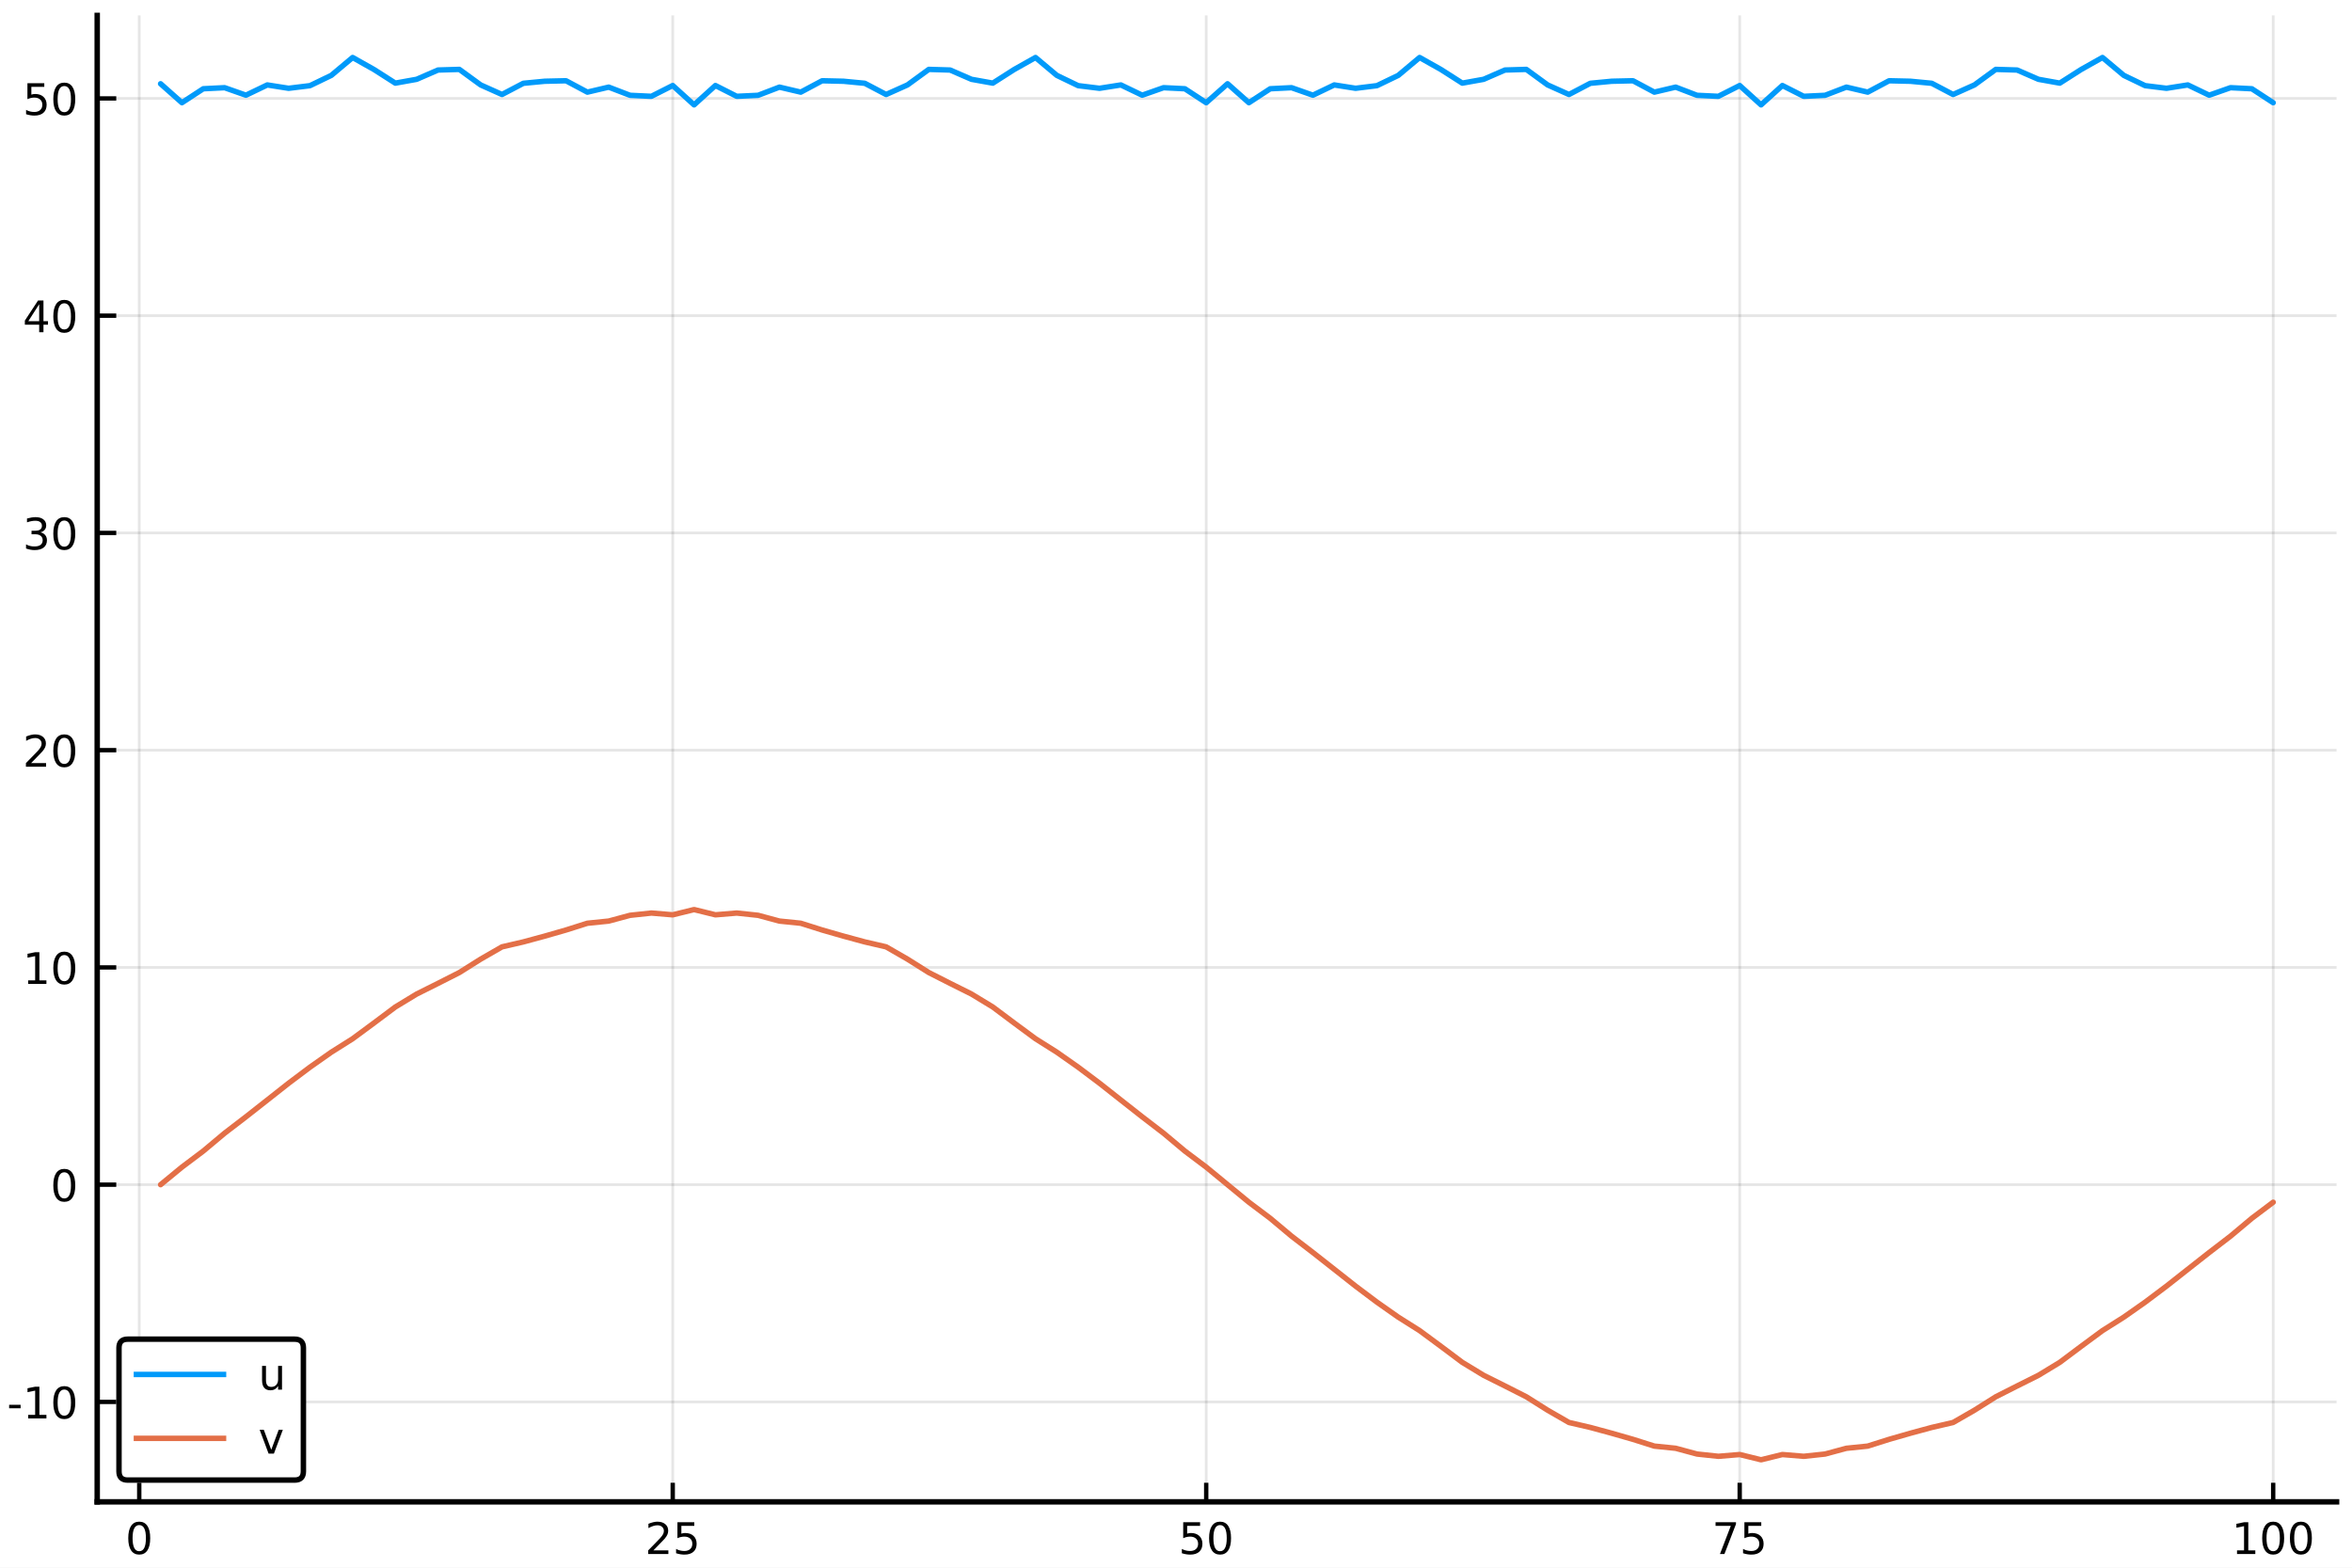
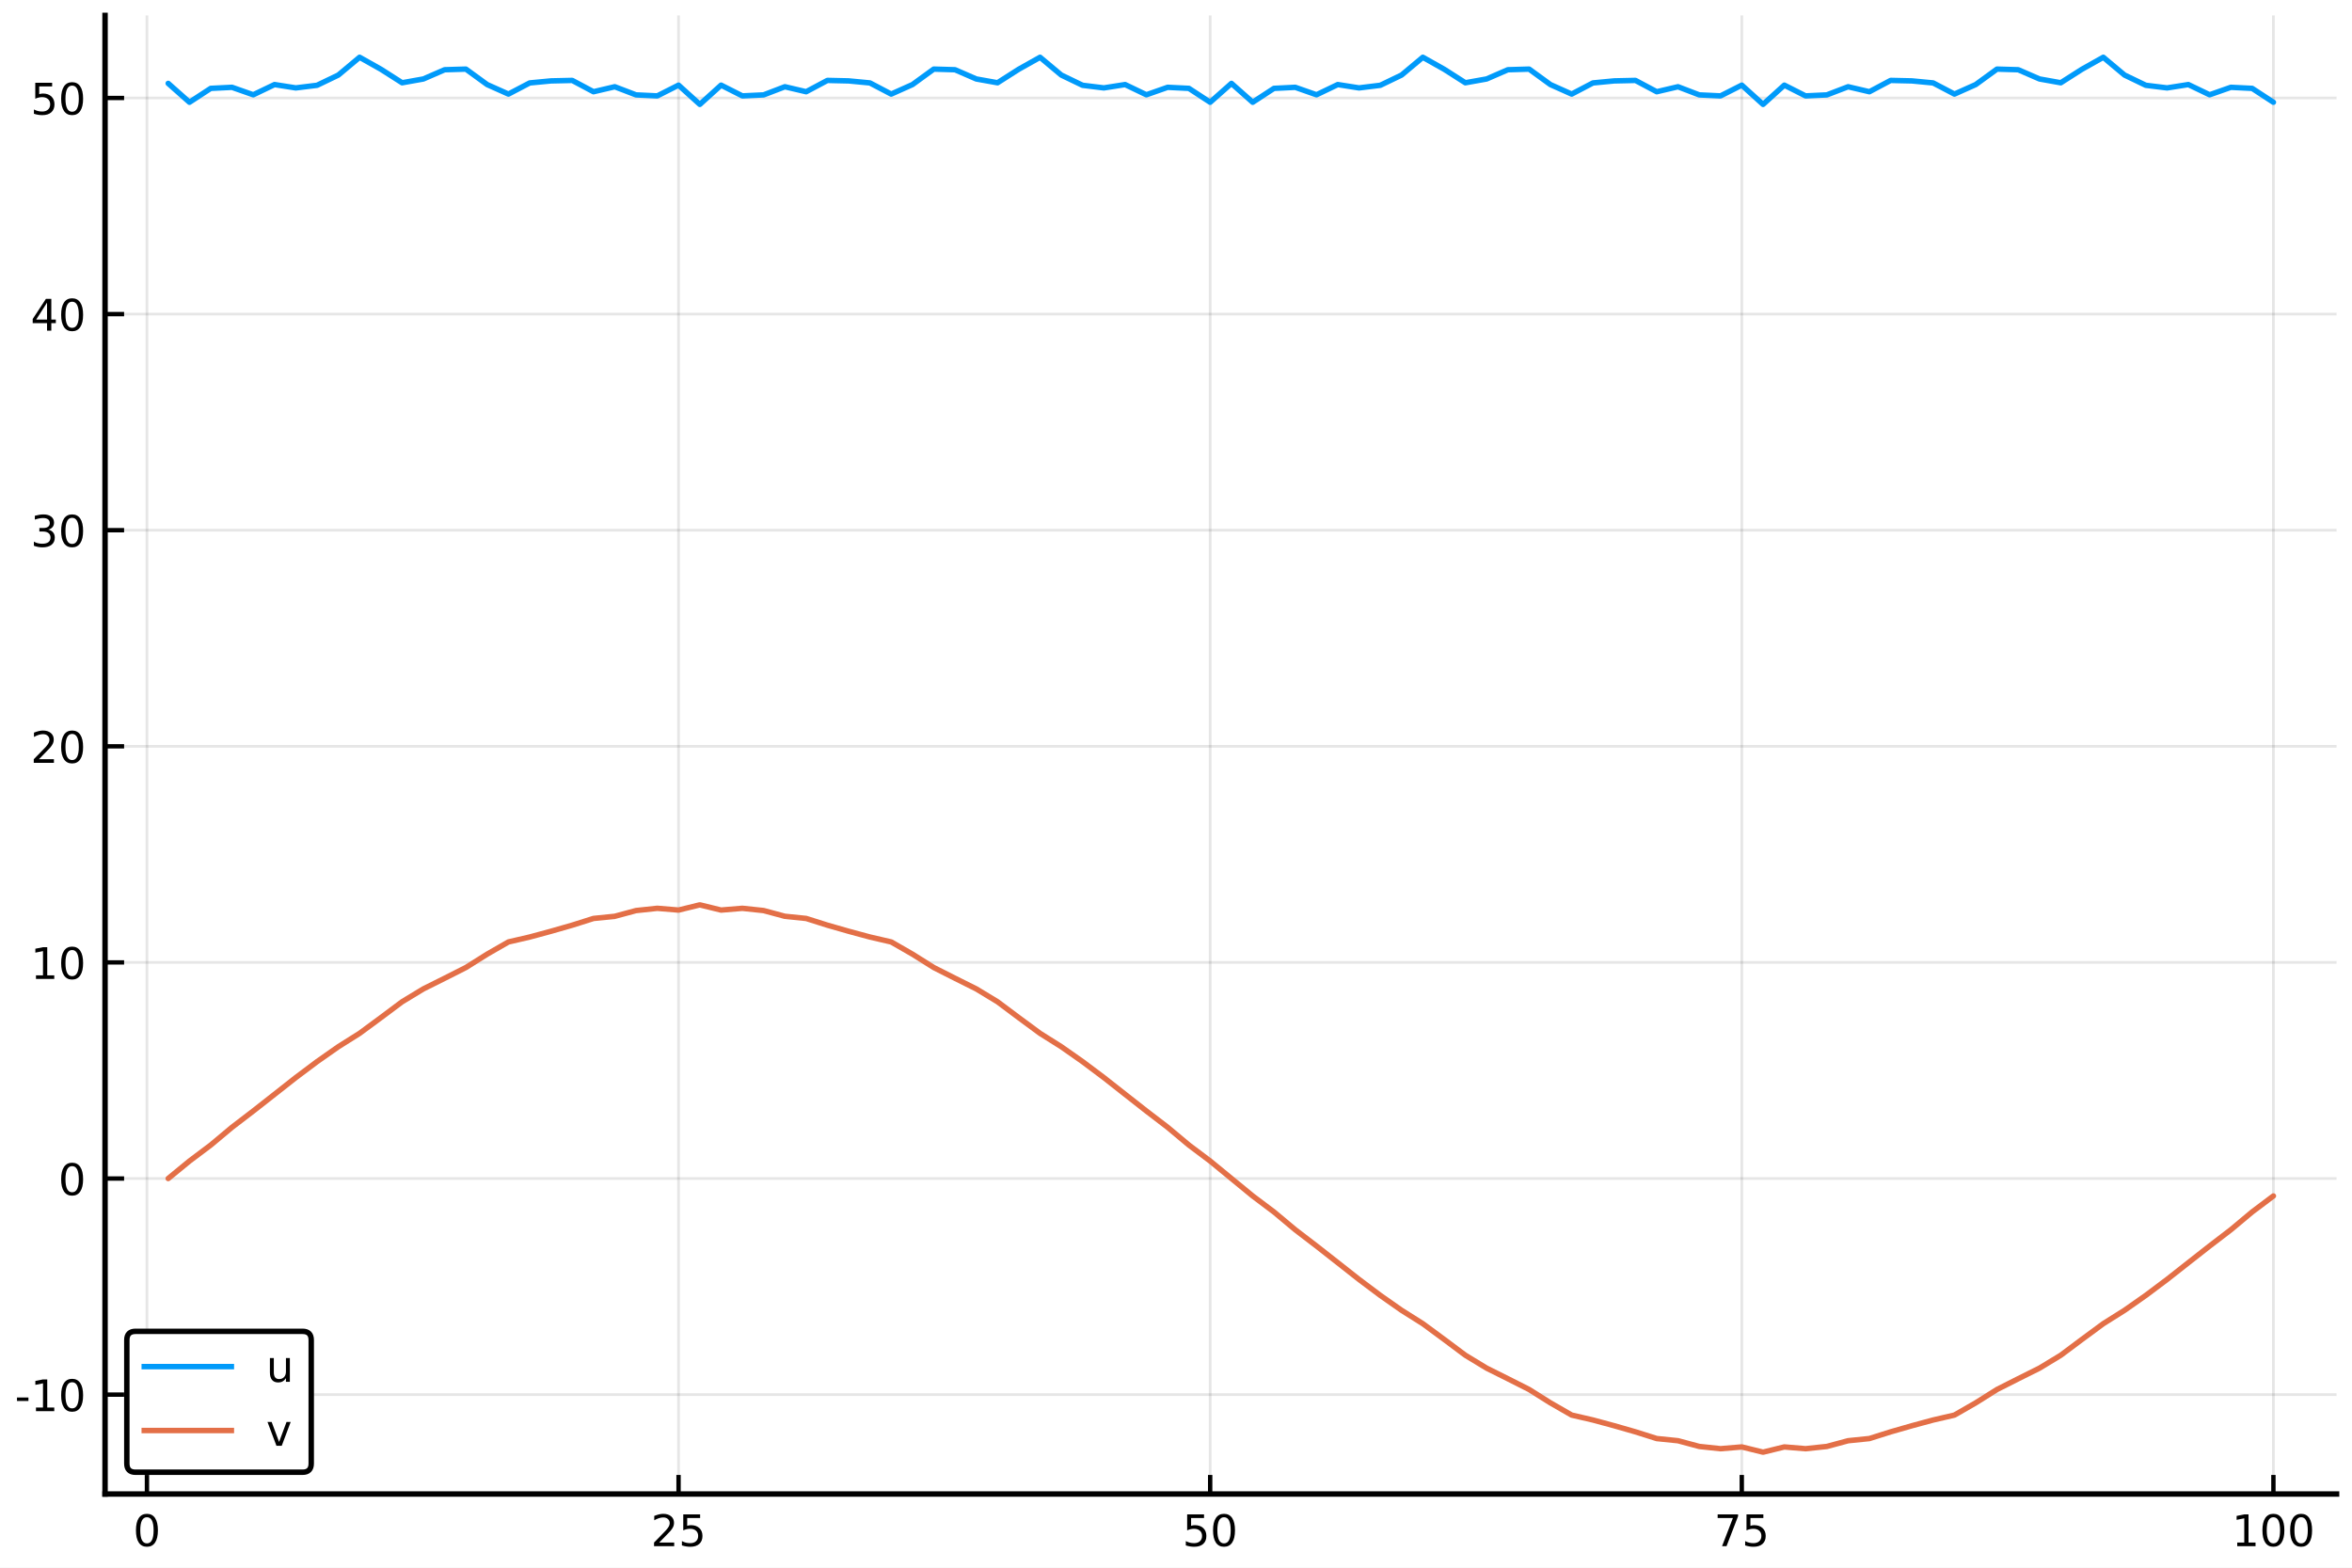
<svg xmlns="http://www.w3.org/2000/svg" xmlns:xlink="http://www.w3.org/1999/xlink" height="288pt" version="1.1" viewBox="0 0 432 288" width="432pt">
  <defs>
    <style type="text/css">
- *{stroke-linecap:butt;stroke-linejoin:round;}
+ *{stroke-linecap:butt;stroke-linejoin:round;white-space:pre;}
  </style>
  </defs>
  <g id="figure_1">
    <g id="patch_1">
      <path d="M 0 288  L 432 288  L 432 0  L 0 0  z " style="fill:#ffffff;" />
    </g>
    <g id="axes_1">
      <g id="patch_2">
-         <path d="M 17.855 275.905  L 429.165 275.905  L 429.165 2.835  L 17.855 2.835  z " style="fill:#ffffff;" />
+         <path d="M 19.295 274.465  L 429.165 274.465  L 429.165 2.835  L 19.295 2.835  z " style="fill:#ffffff;" />
      </g>
      <g id="matplotlib.axis_1">
        <g id="xtick_1">
          <g id="line2d_1">
-             <path clip-path="url(#pb5339dac7e)" d="M 25.576 275.905  L 25.576 2.835  " style="fill:none;stroke:#000000;stroke-linecap:square;stroke-opacity:0.1;stroke-width:0.5;" />
+             <path clip-path="url(#pc78a25fdab)" d="M 26.989 274.465  L 26.989 2.835  " style="fill:none;stroke:#000000;stroke-linecap:square;stroke-opacity:0.1;stroke-width:0.5;" />
          </g>
          <g id="line2d_2">
            <defs>
-               <path d="M 0 0  L 0 -3.5  " id="mf15d825ea6" style="stroke:#000000;stroke-width:0.8;" />
-             </defs>
-             <g>
-               <use style="stroke:#000000;stroke-width:0.8;" x="25.576" xlink:href="#mf15d825ea6" y="275.905" />
+               <path d="M 0 0  L 0 -3.5  " id="ma0c7542077" style="stroke:#000000;stroke-width:0.8;" />
+             </defs>
+             <g>
+               <use style="stroke:#000000;stroke-width:0.8;" x="26.989" xlink:href="#ma0c7542077" y="274.465" />
            </g>
          </g>
          <g id="text_1">
            <defs>
              <path d="M 31.781 66.406  Q 24.172 66.406 20.328 58.906  Q 16.5 51.422 16.5 36.375  Q 16.5 21.391 20.328 13.891  Q 24.172 6.391 31.781 6.391  Q 39.453 6.391 43.281 13.891  Q 47.125 21.391 47.125 36.375  Q 47.125 51.422 43.281 58.906  Q 39.453 66.406 31.781 66.406  z M 31.781 74.219  Q 44.047 74.219 50.516 64.516  Q 56.984 54.828 56.984 36.375  Q 56.984 17.969 50.516 8.266  Q 44.047 -1.422 31.781 -1.422  Q 19.531 -1.422 13.062 8.266  Q 6.594 17.969 6.594 36.375  Q 6.594 54.828 13.062 64.516  Q 19.531 74.219 31.781 74.219  z " id="DejaVuSans-48" />
            </defs>
-             <g transform="translate(23.03103 285.4841)scale(0.08 -0.08)">
+             <g transform="translate(24.444 284.0441)scale(0.08 -0.08)">
              <use xlink:href="#DejaVuSans-48" />
            </g>
          </g>
        </g>
        <g id="xtick_2">
          <g id="line2d_3">
-             <path clip-path="url(#pb5339dac7e)" d="M 123.563 275.905  L 123.563 2.835  " style="fill:none;stroke:#000000;stroke-linecap:square;stroke-opacity:0.1;stroke-width:0.5;" />
+             <path clip-path="url(#pc78a25fdab)" d="M 124.633 274.465  L 124.633 2.835  " style="fill:none;stroke:#000000;stroke-linecap:square;stroke-opacity:0.1;stroke-width:0.5;" />
          </g>
          <g id="line2d_4">
            <g>
-               <use style="stroke:#000000;stroke-width:0.8;" x="123.563" xlink:href="#mf15d825ea6" y="275.905" />
+               <use style="stroke:#000000;stroke-width:0.8;" x="124.633" xlink:href="#ma0c7542077" y="274.465" />
            </g>
          </g>
          <g id="text_2">
            <defs>
              <path d="M 19.188 8.297  L 53.609 8.297  L 53.609 0  L 7.328 0  L 7.328 8.297  Q 12.938 14.109 22.625 23.891  Q 32.328 33.688 34.812 36.531  Q 39.547 41.844 41.422 45.531  Q 43.312 49.219 43.312 52.781  Q 43.312 58.594 39.234 62.25  Q 35.156 65.922 28.609 65.922  Q 23.969 65.922 18.812 64.312  Q 13.672 62.703 7.812 59.422  L 7.812 69.391  Q 13.766 71.781 18.938 73  Q 24.125 74.219 28.422 74.219  Q 39.75 74.219 46.484 68.547  Q 53.219 62.891 53.219 53.422  Q 53.219 48.922 51.531 44.891  Q 49.859 40.875 45.406 35.406  Q 44.188 33.984 37.641 27.219  Q 31.109 20.453 19.188 8.297  z " id="DejaVuSans-50" />
              <path d="M 10.797 72.906  L 49.516 72.906  L 49.516 64.594  L 19.828 64.594  L 19.828 46.734  Q 21.969 47.469 24.109 47.828  Q 26.266 48.188 28.422 48.188  Q 40.625 48.188 47.75 41.5  Q 54.891 34.812 54.891 23.391  Q 54.891 11.625 47.562 5.094  Q 40.234 -1.422 26.906 -1.422  Q 22.312 -1.422 17.547 -0.641  Q 12.797 0.141 7.719 1.703  L 7.719 11.625  Q 12.109 9.234 16.797 8.062  Q 21.484 6.891 26.703 6.891  Q 35.156 6.891 40.078 11.328  Q 45.016 15.766 45.016 23.391  Q 45.016 31 40.078 35.438  Q 35.156 39.891 26.703 39.891  Q 22.75 39.891 18.812 39.016  Q 14.891 38.141 10.797 36.281  z " id="DejaVuSans-53" />
            </defs>
-             <g transform="translate(118.4731 285.4841)scale(0.08 -0.08)">
+             <g transform="translate(119.5431 284.0441)scale(0.08 -0.08)">
              <use xlink:href="#DejaVuSans-50" />
              <use x="63.623" xlink:href="#DejaVuSans-53" />
            </g>
          </g>
        </g>
        <g id="xtick_3">
          <g id="line2d_5">
-             <path clip-path="url(#pb5339dac7e)" d="M 221.55 275.905  L 221.55 2.835  " style="fill:none;stroke:#000000;stroke-linecap:square;stroke-opacity:0.1;stroke-width:0.5;" />
+             <path clip-path="url(#pc78a25fdab)" d="M 222.277 274.465  L 222.277 2.835  " style="fill:none;stroke:#000000;stroke-linecap:square;stroke-opacity:0.1;stroke-width:0.5;" />
          </g>
          <g id="line2d_6">
            <g>
-               <use style="stroke:#000000;stroke-width:0.8;" x="221.55" xlink:href="#mf15d825ea6" y="275.905" />
+               <use style="stroke:#000000;stroke-width:0.8;" x="222.277" xlink:href="#ma0c7542077" y="274.465" />
            </g>
          </g>
          <g id="text_3">
-             <g transform="translate(216.4603 285.4841)scale(0.08 -0.08)">
+             <g transform="translate(217.1871 284.0441)scale(0.08 -0.08)">
              <use xlink:href="#DejaVuSans-53" />
              <use x="63.623" xlink:href="#DejaVuSans-48" />
            </g>
          </g>
        </g>
        <g id="xtick_4">
          <g id="line2d_7">
-             <path clip-path="url(#pb5339dac7e)" d="M 319.537 275.905  L 319.537 2.835  " style="fill:none;stroke:#000000;stroke-linecap:square;stroke-opacity:0.1;stroke-width:0.5;" />
+             <path clip-path="url(#pc78a25fdab)" d="M 319.921 274.465  L 319.921 2.835  " style="fill:none;stroke:#000000;stroke-linecap:square;stroke-opacity:0.1;stroke-width:0.5;" />
          </g>
          <g id="line2d_8">
            <g>
-               <use style="stroke:#000000;stroke-width:0.8;" x="319.537" xlink:href="#mf15d825ea6" y="275.905" />
+               <use style="stroke:#000000;stroke-width:0.8;" x="319.921" xlink:href="#ma0c7542077" y="274.465" />
            </g>
          </g>
          <g id="text_4">
            <defs>
              <path d="M 8.203 72.906  L 55.078 72.906  L 55.078 68.703  L 28.609 0  L 18.312 0  L 43.219 64.594  L 8.203 64.594  z " id="DejaVuSans-55" />
            </defs>
-             <g transform="translate(314.4474 285.4841)scale(0.08 -0.08)">
+             <g transform="translate(314.8312 284.0441)scale(0.08 -0.08)">
              <use xlink:href="#DejaVuSans-55" />
              <use x="63.623" xlink:href="#DejaVuSans-53" />
            </g>
          </g>
        </g>
        <g id="xtick_5">
          <g id="line2d_9">
-             <path clip-path="url(#pb5339dac7e)" d="M 417.524 275.905  L 417.524 2.835  " style="fill:none;stroke:#000000;stroke-linecap:square;stroke-opacity:0.1;stroke-width:0.5;" />
+             <path clip-path="url(#pc78a25fdab)" d="M 417.565 274.465  L 417.565 2.835  " style="fill:none;stroke:#000000;stroke-linecap:square;stroke-opacity:0.1;stroke-width:0.5;" />
          </g>
          <g id="line2d_10">
            <g>
-               <use style="stroke:#000000;stroke-width:0.8;" x="417.524" xlink:href="#mf15d825ea6" y="275.905" />
+               <use style="stroke:#000000;stroke-width:0.8;" x="417.565" xlink:href="#ma0c7542077" y="274.465" />
            </g>
          </g>
          <g id="text_5">
            <defs>
              <path d="M 12.406 8.297  L 28.516 8.297  L 28.516 63.922  L 10.984 60.406  L 10.984 69.391  L 28.422 72.906  L 38.281 72.906  L 38.281 8.297  L 54.391 8.297  L 54.391 0  L 12.406 0  z " id="DejaVuSans-49" />
            </defs>
-             <g transform="translate(409.8895 285.4841)scale(0.08 -0.08)">
+             <g transform="translate(409.9302 284.0441)scale(0.08 -0.08)">
              <use xlink:href="#DejaVuSans-49" />
              <use x="63.623" xlink:href="#DejaVuSans-48" />
              <use x="127.246" xlink:href="#DejaVuSans-48" />
            </g>
          </g>
        </g>
      </g>
      <g id="matplotlib.axis_2">
        <g id="ytick_1">
          <g id="line2d_11">
-             <path clip-path="url(#pb5339dac7e)" d="M 17.855 257.548  L 429.165 257.548  " style="fill:none;stroke:#000000;stroke-linecap:square;stroke-opacity:0.1;stroke-width:0.5;" />
+             <path clip-path="url(#pc78a25fdab)" d="M 19.295 256.205  L 429.165 256.205  " style="fill:none;stroke:#000000;stroke-linecap:square;stroke-opacity:0.1;stroke-width:0.5;" />
          </g>
          <g id="line2d_12">
            <defs>
-               <path d="M 0 0  L 3.5 0  " id="m5bf6179221" style="stroke:#000000;stroke-width:0.8;" />
-             </defs>
-             <g>
-               <use style="stroke:#000000;stroke-width:0.8;" x="17.855" xlink:href="#m5bf6179221" y="257.548" />
+               <path d="M 0 0  L 3.5 0  " id="m91602a5263" style="stroke:#000000;stroke-width:0.8;" />
+             </defs>
+             <g>
+               <use style="stroke:#000000;stroke-width:0.8;" x="19.295" xlink:href="#m91602a5263" y="256.205" />
            </g>
          </g>
          <g id="text_6">
            <defs>
              <path d="M 4.891 31.391  L 31.203 31.391  L 31.203 23.391  L 4.891 23.391  z " id="DejaVuSans-45" />
            </defs>
-             <g transform="translate(1.288396 260.5876)scale(0.08 -0.08)">
+             <g transform="translate(2.728396 259.2444)scale(0.08 -0.08)">
              <use xlink:href="#DejaVuSans-45" />
              <use x="36.084" xlink:href="#DejaVuSans-49" />
              <use x="99.707" xlink:href="#DejaVuSans-48" />
            </g>
          </g>
        </g>
        <g id="ytick_2">
          <g id="line2d_13">
-             <path clip-path="url(#pb5339dac7e)" d="M 17.855 217.637  L 429.165 217.637  " style="fill:none;stroke:#000000;stroke-linecap:square;stroke-opacity:0.1;stroke-width:0.5;" />
+             <path clip-path="url(#pc78a25fdab)" d="M 19.295 216.504  L 429.165 216.504  " style="fill:none;stroke:#000000;stroke-linecap:square;stroke-opacity:0.1;stroke-width:0.5;" />
          </g>
          <g id="line2d_14">
            <g>
-               <use style="stroke:#000000;stroke-width:0.8;" x="17.855" xlink:href="#m5bf6179221" y="217.637" />
+               <use style="stroke:#000000;stroke-width:0.8;" x="19.295" xlink:href="#m91602a5263" y="216.504" />
            </g>
          </g>
          <g id="text_7">
-             <g transform="translate(9.264646 220.6763)scale(0.08 -0.08)">
+             <g transform="translate(10.70465 219.5435)scale(0.08 -0.08)">
              <use xlink:href="#DejaVuSans-48" />
            </g>
          </g>
        </g>
        <g id="ytick_3">
          <g id="line2d_15">
-             <path clip-path="url(#pb5339dac7e)" d="M 17.855 177.726  L 429.165 177.726  " style="fill:none;stroke:#000000;stroke-linecap:square;stroke-opacity:0.1;stroke-width:0.5;" />
+             <path clip-path="url(#pc78a25fdab)" d="M 19.295 176.803  L 429.165 176.803  " style="fill:none;stroke:#000000;stroke-linecap:square;stroke-opacity:0.1;stroke-width:0.5;" />
          </g>
          <g id="line2d_16">
            <g>
-               <use style="stroke:#000000;stroke-width:0.8;" x="17.855" xlink:href="#m5bf6179221" y="177.726" />
+               <use style="stroke:#000000;stroke-width:0.8;" x="19.295" xlink:href="#m91602a5263" y="176.803" />
            </g>
          </g>
          <g id="text_8">
-             <g transform="translate(4.174646 180.765)scale(0.08 -0.08)">
+             <g transform="translate(5.614646 179.8427)scale(0.08 -0.08)">
              <use xlink:href="#DejaVuSans-49" />
              <use x="63.623" xlink:href="#DejaVuSans-48" />
            </g>
          </g>
        </g>
        <g id="ytick_4">
          <g id="line2d_17">
-             <path clip-path="url(#pb5339dac7e)" d="M 17.855 137.814  L 429.165 137.814  " style="fill:none;stroke:#000000;stroke-linecap:square;stroke-opacity:0.1;stroke-width:0.5;" />
+             <path clip-path="url(#pc78a25fdab)" d="M 19.295 137.103  L 429.165 137.103  " style="fill:none;stroke:#000000;stroke-linecap:square;stroke-opacity:0.1;stroke-width:0.5;" />
          </g>
          <g id="line2d_18">
            <g>
-               <use style="stroke:#000000;stroke-width:0.8;" x="17.855" xlink:href="#m5bf6179221" y="137.814" />
+               <use style="stroke:#000000;stroke-width:0.8;" x="19.295" xlink:href="#m91602a5263" y="137.103" />
            </g>
          </g>
          <g id="text_9">
-             <g transform="translate(4.174646 140.8537)scale(0.08 -0.08)">
+             <g transform="translate(5.614646 140.1419)scale(0.08 -0.08)">
              <use xlink:href="#DejaVuSans-50" />
              <use x="63.623" xlink:href="#DejaVuSans-48" />
            </g>
          </g>
        </g>
        <g id="ytick_5">
          <g id="line2d_19">
-             <path clip-path="url(#pb5339dac7e)" d="M 17.855 97.903  L 429.165 97.903  " style="fill:none;stroke:#000000;stroke-linecap:square;stroke-opacity:0.1;stroke-width:0.5;" />
+             <path clip-path="url(#pc78a25fdab)" d="M 19.295 97.402  L 429.165 97.402  " style="fill:none;stroke:#000000;stroke-linecap:square;stroke-opacity:0.1;stroke-width:0.5;" />
          </g>
          <g id="line2d_20">
            <g>
-               <use style="stroke:#000000;stroke-width:0.8;" x="17.855" xlink:href="#m5bf6179221" y="97.903" />
+               <use style="stroke:#000000;stroke-width:0.8;" x="19.295" xlink:href="#m91602a5263" y="97.402" />
            </g>
          </g>
          <g id="text_10">
            <defs>
              <path d="M 40.578 39.312  Q 47.656 37.797 51.625 33  Q 55.609 28.219 55.609 21.188  Q 55.609 10.406 48.188 4.484  Q 40.766 -1.422 27.094 -1.422  Q 22.516 -1.422 17.656 -0.516  Q 12.797 0.391 7.625 2.203  L 7.625 11.719  Q 11.719 9.328 16.594 8.109  Q 21.484 6.891 26.812 6.891  Q 36.078 6.891 40.938 10.547  Q 45.797 14.203 45.797 21.188  Q 45.797 27.641 41.281 31.266  Q 36.766 34.906 28.719 34.906  L 20.219 34.906  L 20.219 43.016  L 29.109 43.016  Q 36.375 43.016 40.234 45.922  Q 44.094 48.828 44.094 54.297  Q 44.094 59.906 40.109 62.906  Q 36.141 65.922 28.719 65.922  Q 24.656 65.922 20.016 65.031  Q 15.375 64.156 9.812 62.312  L 9.812 71.094  Q 15.438 72.656 20.344 73.438  Q 25.25 74.219 29.594 74.219  Q 40.828 74.219 47.359 69.109  Q 53.906 64.016 53.906 55.328  Q 53.906 49.266 50.438 45.094  Q 46.969 40.922 40.578 39.312  z " id="DejaVuSans-51" />
            </defs>
-             <g transform="translate(4.174646 100.9424)scale(0.08 -0.08)">
+             <g transform="translate(5.614646 100.4411)scale(0.08 -0.08)">
              <use xlink:href="#DejaVuSans-51" />
              <use x="63.623" xlink:href="#DejaVuSans-48" />
            </g>
          </g>
        </g>
        <g id="ytick_6">
          <g id="line2d_21">
-             <path clip-path="url(#pb5339dac7e)" d="M 17.855 57.992  L 429.165 57.992  " style="fill:none;stroke:#000000;stroke-linecap:square;stroke-opacity:0.1;stroke-width:0.5;" />
+             <path clip-path="url(#pc78a25fdab)" d="M 19.295 57.701  L 429.165 57.701  " style="fill:none;stroke:#000000;stroke-linecap:square;stroke-opacity:0.1;stroke-width:0.5;" />
          </g>
          <g id="line2d_22">
            <g>
-               <use style="stroke:#000000;stroke-width:0.8;" x="17.855" xlink:href="#m5bf6179221" y="57.992" />
+               <use style="stroke:#000000;stroke-width:0.8;" x="19.295" xlink:href="#m91602a5263" y="57.701" />
            </g>
          </g>
          <g id="text_11">
            <defs>
              <path d="M 37.797 64.312  L 12.891 25.391  L 37.797 25.391  z M 35.203 72.906  L 47.609 72.906  L 47.609 25.391  L 58.016 25.391  L 58.016 17.188  L 47.609 17.188  L 47.609 0  L 37.797 0  L 37.797 17.188  L 4.891 17.188  L 4.891 26.703  z " id="DejaVuSans-52" />
            </defs>
-             <g transform="translate(4.174646 61.03112)scale(0.08 -0.08)">
+             <g transform="translate(5.614646 60.74026)scale(0.08 -0.08)">
              <use xlink:href="#DejaVuSans-52" />
              <use x="63.623" xlink:href="#DejaVuSans-48" />
            </g>
          </g>
        </g>
        <g id="ytick_7">
          <g id="line2d_23">
-             <path clip-path="url(#pb5339dac7e)" d="M 17.855 18.08  L 429.165 18.08  " style="fill:none;stroke:#000000;stroke-linecap:square;stroke-opacity:0.1;stroke-width:0.5;" />
+             <path clip-path="url(#pc78a25fdab)" d="M 19.295 18  L 429.165 18  " style="fill:none;stroke:#000000;stroke-linecap:square;stroke-opacity:0.1;stroke-width:0.5;" />
          </g>
          <g id="line2d_24">
            <g>
-               <use style="stroke:#000000;stroke-width:0.8;" x="17.855" xlink:href="#m5bf6179221" y="18.08" />
+               <use style="stroke:#000000;stroke-width:0.8;" x="19.295" xlink:href="#m91602a5263" y="18" />
            </g>
          </g>
          <g id="text_12">
-             <g transform="translate(4.174646 21.11983)scale(0.08 -0.08)">
+             <g transform="translate(5.614646 21.03944)scale(0.08 -0.08)">
              <use xlink:href="#DejaVuSans-53" />
              <use x="63.623" xlink:href="#DejaVuSans-48" />
            </g>
          </g>
        </g>
      </g>
      <g id="line2d_25">
-         <path clip-path="url(#pb5339dac7e)" d="M 29.496 15.387  L 33.415 18.869  L 37.334 16.306  L 41.254 16.11  L 45.173 17.489  L 49.093 15.604  L 53.012 16.22  L 56.932 15.737  L 60.851 13.848  L 64.771 10.563  L 68.69 12.768  L 72.61 15.271  L 76.529 14.57  L 80.449 12.864  L 84.368 12.748  L 88.288 15.604  L 92.207 17.36  L 96.127 15.3  L 100.046 14.926  L 103.966 14.836  L 107.885 16.928  L 111.805 16.006  L 115.724 17.51  L 119.644 17.695  L 123.563 15.71  L 127.483 19.264  L 131.402 15.71  L 135.322 17.695  L 139.241 17.51  L 143.161 16.006  L 147.08 16.928  L 151 14.836  L 154.919 14.926  L 158.839 15.3  L 162.758 17.36  L 166.677 15.604  L 170.597 12.748  L 174.516 12.864  L 178.436 14.57  L 182.355 15.271  L 186.275 12.768  L 190.194 10.563  L 194.114 13.848  L 198.033 15.737  L 201.953 16.22  L 205.872 15.604  L 209.792 17.489  L 213.711 16.11  L 217.631 16.306  L 221.55 18.869  L 225.47 15.387  L 229.389 18.869  L 233.309 16.306  L 237.228 16.11  L 241.148 17.489  L 245.067 15.604  L 248.987 16.22  L 252.906 15.737  L 256.826 13.848  L 260.745 10.563  L 264.665 12.768  L 268.584 15.271  L 272.504 14.57  L 276.423 12.864  L 280.343 12.748  L 284.262 15.604  L 288.181 17.36  L 292.101 15.3  L 296.02 14.926  L 299.94 14.836  L 303.859 16.928  L 307.779 16.006  L 311.698 17.51  L 315.618 17.695  L 319.537 15.71  L 323.457 19.264  L 327.376 15.71  L 331.296 17.695  L 335.215 17.51  L 339.135 16.006  L 343.054 16.928  L 346.974 14.836  L 350.893 14.926  L 354.813 15.3  L 358.732 17.36  L 362.652 15.604  L 366.571 12.748  L 370.491 12.864  L 374.41 14.57  L 378.33 15.271  L 382.249 12.768  L 386.169 10.563  L 390.088 13.848  L 394.008 15.737  L 397.927 16.22  L 401.847 15.604  L 405.766 17.489  L 409.686 16.11  L 413.605 16.306  L 417.524 18.869  " style="fill:none;stroke:#009afa;stroke-linecap:round;" />
+         <path clip-path="url(#pc78a25fdab)" d="M 30.895 15.321  L 34.801 18.785  L 38.706 16.235  L 42.612 16.04  L 46.518 17.412  L 50.424 15.536  L 54.329 16.149  L 58.235 15.669  L 62.141 13.79  L 66.047 10.522  L 69.952 12.715  L 73.858 15.205  L 77.764 14.508  L 81.67 12.811  L 85.575 12.696  L 89.481 15.537  L 93.387 17.284  L 97.293 15.235  L 101.198 14.862  L 105.104 14.773  L 109.01 16.853  L 112.916 15.936  L 116.822 17.433  L 120.727 17.617  L 124.633 15.642  L 128.539 19.177  L 132.445 15.642  L 136.35 17.617  L 140.256 17.433  L 144.162 15.936  L 148.068 16.853  L 151.973 14.773  L 155.879 14.862  L 159.785 15.235  L 163.691 17.284  L 167.596 15.537  L 171.502 12.696  L 175.408 12.811  L 179.314 14.508  L 183.219 15.205  L 187.125 12.715  L 191.031 10.522  L 194.937 13.79  L 198.843 15.669  L 202.748 16.149  L 206.654 15.536  L 210.56 17.412  L 214.466 16.04  L 218.371 16.235  L 222.277 18.785  L 226.183 15.321  L 230.089 18.785  L 233.994 16.235  L 237.9 16.04  L 241.806 17.412  L 245.712 15.536  L 249.617 16.149  L 253.523 15.669  L 257.429 13.79  L 261.335 10.522  L 265.241 12.715  L 269.146 15.205  L 273.052 14.508  L 276.958 12.811  L 280.864 12.696  L 284.769 15.537  L 288.675 17.284  L 292.581 15.235  L 296.487 14.862  L 300.392 14.773  L 304.298 16.853  L 308.204 15.936  L 312.11 17.433  L 316.015 17.617  L 319.921 15.642  L 323.827 19.177  L 327.733 15.642  L 331.638 17.617  L 335.544 17.433  L 339.45 15.936  L 343.356 16.853  L 347.262 14.773  L 351.167 14.862  L 355.073 15.235  L 358.979 17.284  L 362.885 15.537  L 366.79 12.696  L 370.696 12.811  L 374.602 14.508  L 378.508 15.205  L 382.413 12.715  L 386.319 10.522  L 390.225 13.79  L 394.131 15.669  L 398.036 16.149  L 401.942 15.536  L 405.848 17.412  L 409.754 16.04  L 413.659 16.235  L 417.565 18.785  " style="fill:none;stroke:#009afa;stroke-linecap:round;" />
      </g>
      <g id="line2d_26">
-         <path clip-path="url(#pb5339dac7e)" d="M 29.496 217.637  L 33.415 214.413  L 37.334 211.461  L 41.254 208.178  L 45.173 205.171  L 49.093 202.089  L 53.012 198.999  L 56.932 196.053  L 60.851 193.299  L 64.771 190.827  L 68.69 187.933  L 72.61 184.996  L 76.529 182.616  L 80.449 180.657  L 84.368 178.669  L 88.288 176.202  L 92.207 173.947  L 96.127 173.038  L 100.046 171.976  L 103.966 170.85  L 107.885 169.609  L 111.805 169.21  L 115.724 168.152  L 119.644 167.735  L 123.563 168.06  L 127.483 167.097  L 131.402 168.06  L 135.322 167.735  L 139.241 168.152  L 143.161 169.21  L 147.08 169.609  L 151 170.85  L 154.919 171.976  L 158.839 173.038  L 162.758 173.947  L 166.677 176.202  L 170.597 178.669  L 174.516 180.657  L 178.436 182.616  L 182.355 184.996  L 186.275 187.933  L 190.194 190.827  L 194.114 193.299  L 198.033 196.053  L 201.953 198.999  L 205.872 202.089  L 209.792 205.171  L 213.711 208.178  L 217.631 211.461  L 221.55 214.413  L 225.47 217.637  L 229.389 220.861  L 233.309 223.813  L 237.228 227.096  L 241.148 230.103  L 245.067 233.185  L 248.987 236.275  L 252.906 239.221  L 256.826 241.975  L 260.745 244.447  L 264.665 247.341  L 268.584 250.278  L 272.504 252.658  L 276.423 254.617  L 280.343 256.604  L 284.262 259.072  L 288.181 261.327  L 292.101 262.236  L 296.02 263.298  L 299.94 264.423  L 303.859 265.664  L 307.779 266.064  L 311.698 267.122  L 315.618 267.539  L 319.537 267.213  L 323.457 268.177  L 327.376 267.213  L 331.296 267.539  L 335.215 267.122  L 339.135 266.064  L 343.054 265.664  L 346.974 264.423  L 350.893 263.298  L 354.813 262.236  L 358.732 261.327  L 362.652 259.072  L 366.571 256.604  L 370.491 254.617  L 374.41 252.658  L 378.33 250.278  L 382.249 247.341  L 386.169 244.447  L 390.088 241.975  L 394.008 239.221  L 397.927 236.275  L 401.847 233.185  L 405.766 230.103  L 409.686 227.096  L 413.605 223.813  L 417.524 220.861  " style="fill:none;stroke:#e36f47;stroke-linecap:round;" />
+         <path clip-path="url(#pc78a25fdab)" d="M 30.895 216.504  L 34.801 213.297  L 38.706 210.361  L 42.612 207.095  L 46.518 204.104  L 50.424 201.038  L 54.329 197.964  L 58.235 195.034  L 62.141 192.295  L 66.047 189.836  L 69.952 186.957  L 73.858 184.035  L 77.764 181.668  L 81.67 179.719  L 85.575 177.742  L 89.481 175.288  L 93.387 173.045  L 97.293 172.14  L 101.198 171.084  L 105.104 169.964  L 109.01 168.73  L 112.916 168.333  L 116.822 167.28  L 120.727 166.865  L 124.633 167.189  L 128.539 166.231  L 132.445 167.189  L 136.35 166.865  L 140.256 167.28  L 144.162 168.333  L 148.068 168.73  L 151.973 169.964  L 155.879 171.084  L 159.785 172.14  L 163.691 173.045  L 167.596 175.288  L 171.502 177.742  L 175.408 179.719  L 179.314 181.668  L 183.219 184.035  L 187.125 186.957  L 191.031 189.836  L 194.937 192.295  L 198.843 195.034  L 202.748 197.964  L 206.654 201.038  L 210.56 204.104  L 214.466 207.095  L 218.371 210.361  L 222.277 213.297  L 226.183 216.504  L 230.089 219.711  L 233.994 222.648  L 237.9 225.914  L 241.806 228.905  L 245.712 231.97  L 249.617 235.044  L 253.523 237.974  L 257.429 240.714  L 261.335 243.173  L 265.241 246.052  L 269.146 248.973  L 273.052 251.341  L 276.958 253.289  L 280.864 255.266  L 284.769 257.721  L 288.675 259.964  L 292.581 260.868  L 296.487 261.924  L 300.392 263.044  L 304.298 264.278  L 308.204 264.676  L 312.11 265.728  L 316.015 266.143  L 319.921 265.819  L 323.827 266.778  L 327.733 265.819  L 331.638 266.143  L 335.544 265.728  L 339.45 264.676  L 343.356 264.278  L 347.262 263.044  L 351.167 261.924  L 355.073 260.868  L 358.979 259.964  L 362.885 257.721  L 366.79 255.266  L 370.696 253.289  L 374.602 251.341  L 378.508 248.973  L 382.413 246.052  L 386.319 243.173  L 390.225 240.714  L 394.131 237.974  L 398.036 235.044  L 401.942 231.97  L 405.848 228.905  L 409.754 225.914  L 413.659 222.648  L 417.565 219.711  " style="fill:none;stroke:#e36f47;stroke-linecap:round;" />
      </g>
      <g id="patch_3">
-         <path d="M 17.855 275.905  L 17.855 2.835  " style="fill:none;stroke:#000000;stroke-linecap:square;stroke-linejoin:miter;" />
+         <path d="M 19.295 274.465  L 19.295 2.835  " style="fill:none;stroke:#000000;stroke-linecap:square;stroke-linejoin:miter;" />
      </g>
      <g id="patch_4">
-         <path d="M 17.855 275.905  L 429.165 275.905  " style="fill:none;stroke:#000000;stroke-linecap:square;stroke-linejoin:miter;" />
+         <path d="M 19.295 274.465  L 429.165 274.465  " style="fill:none;stroke:#000000;stroke-linecap:square;stroke-linejoin:miter;" />
      </g>
      <g id="legend_1">
        <g id="patch_5">
-           <path d="M 23.455 271.905  L 54.125 271.905  Q 55.725 271.905 55.725 270.305  L 55.725 247.62  Q 55.725 246.02 54.125 246.02  L 23.455 246.02  Q 21.855 246.02 21.855 247.62  L 21.855 270.305  Q 21.855 271.905 23.455 271.905  z " style="fill:#ffffff;stroke:#000000;stroke-linejoin:miter;" />
+           <path d="M 24.895 270.465  L 55.565 270.465  Q 57.165 270.465 57.165 268.865  L 57.165 246.18  Q 57.165 244.58 55.565 244.58  L 24.895 244.58  Q 23.295 244.58 23.295 246.18  L 23.295 268.865  Q 23.295 270.465 24.895 270.465  z " style="fill:#ffffff;stroke:#000000;stroke-linejoin:miter;" />
        </g>
        <g id="line2d_27">
-           <path d="M 25.055 252.499  L 41.055 252.499  " style="fill:none;stroke:#009afa;stroke-linecap:square;" />
+           <path d="M 26.495 251.059  L 42.495 251.059  " style="fill:none;stroke:#009afa;stroke-linecap:square;" />
        </g>
        <g id="line2d_28" />
        <g id="text_13">
          <defs>
            <path d="M 8.5 21.578  L 8.5 54.688  L 17.484 54.688  L 17.484 21.922  Q 17.484 14.156 20.5 10.266  Q 23.531 6.391 29.594 6.391  Q 36.859 6.391 41.078 11.031  Q 45.312 15.672 45.312 23.688  L 45.312 54.688  L 54.297 54.688  L 54.297 0  L 45.312 0  L 45.312 8.406  Q 42.047 3.422 37.719 1  Q 33.406 -1.422 27.688 -1.422  Q 18.266 -1.422 13.375 4.438  Q 8.5 10.297 8.5 21.578  z M 31.109 56  z " id="DejaVuSans-117" />
          </defs>
-           <g transform="translate(47.45465 255.2991)scale(0.08 -0.08)">
+           <g transform="translate(48.89465 253.8591)scale(0.08 -0.08)">
            <use xlink:href="#DejaVuSans-117" />
          </g>
        </g>
        <g id="line2d_29">
-           <path d="M 25.055 264.242  L 41.055 264.242  " style="fill:none;stroke:#e36f47;stroke-linecap:square;" />
+           <path d="M 26.495 262.802  L 42.495 262.802  " style="fill:none;stroke:#e36f47;stroke-linecap:square;" />
        </g>
        <g id="line2d_30" />
        <g id="text_14">
          <defs>
            <path d="M 2.984 54.688  L 12.5 54.688  L 29.594 8.797  L 46.688 54.688  L 56.203 54.688  L 35.688 0  L 23.484 0  z " id="DejaVuSans-118" />
          </defs>
-           <g transform="translate(47.45465 267.0416)scale(0.08 -0.08)">
+           <g transform="translate(48.89465 265.6016)scale(0.08 -0.08)">
            <use xlink:href="#DejaVuSans-118" />
          </g>
        </g>
      </g>
    </g>
  </g>
  <defs>
-     <clipPath id="pb5339dac7e">
-       <rect height="273.071" width="411.311" x="17.855" y="2.835" />
+     <clipPath id="pc78a25fdab">
+       <rect height="271.631" width="409.871" x="19.295" y="2.835" />
    </clipPath>
  </defs>
</svg>
